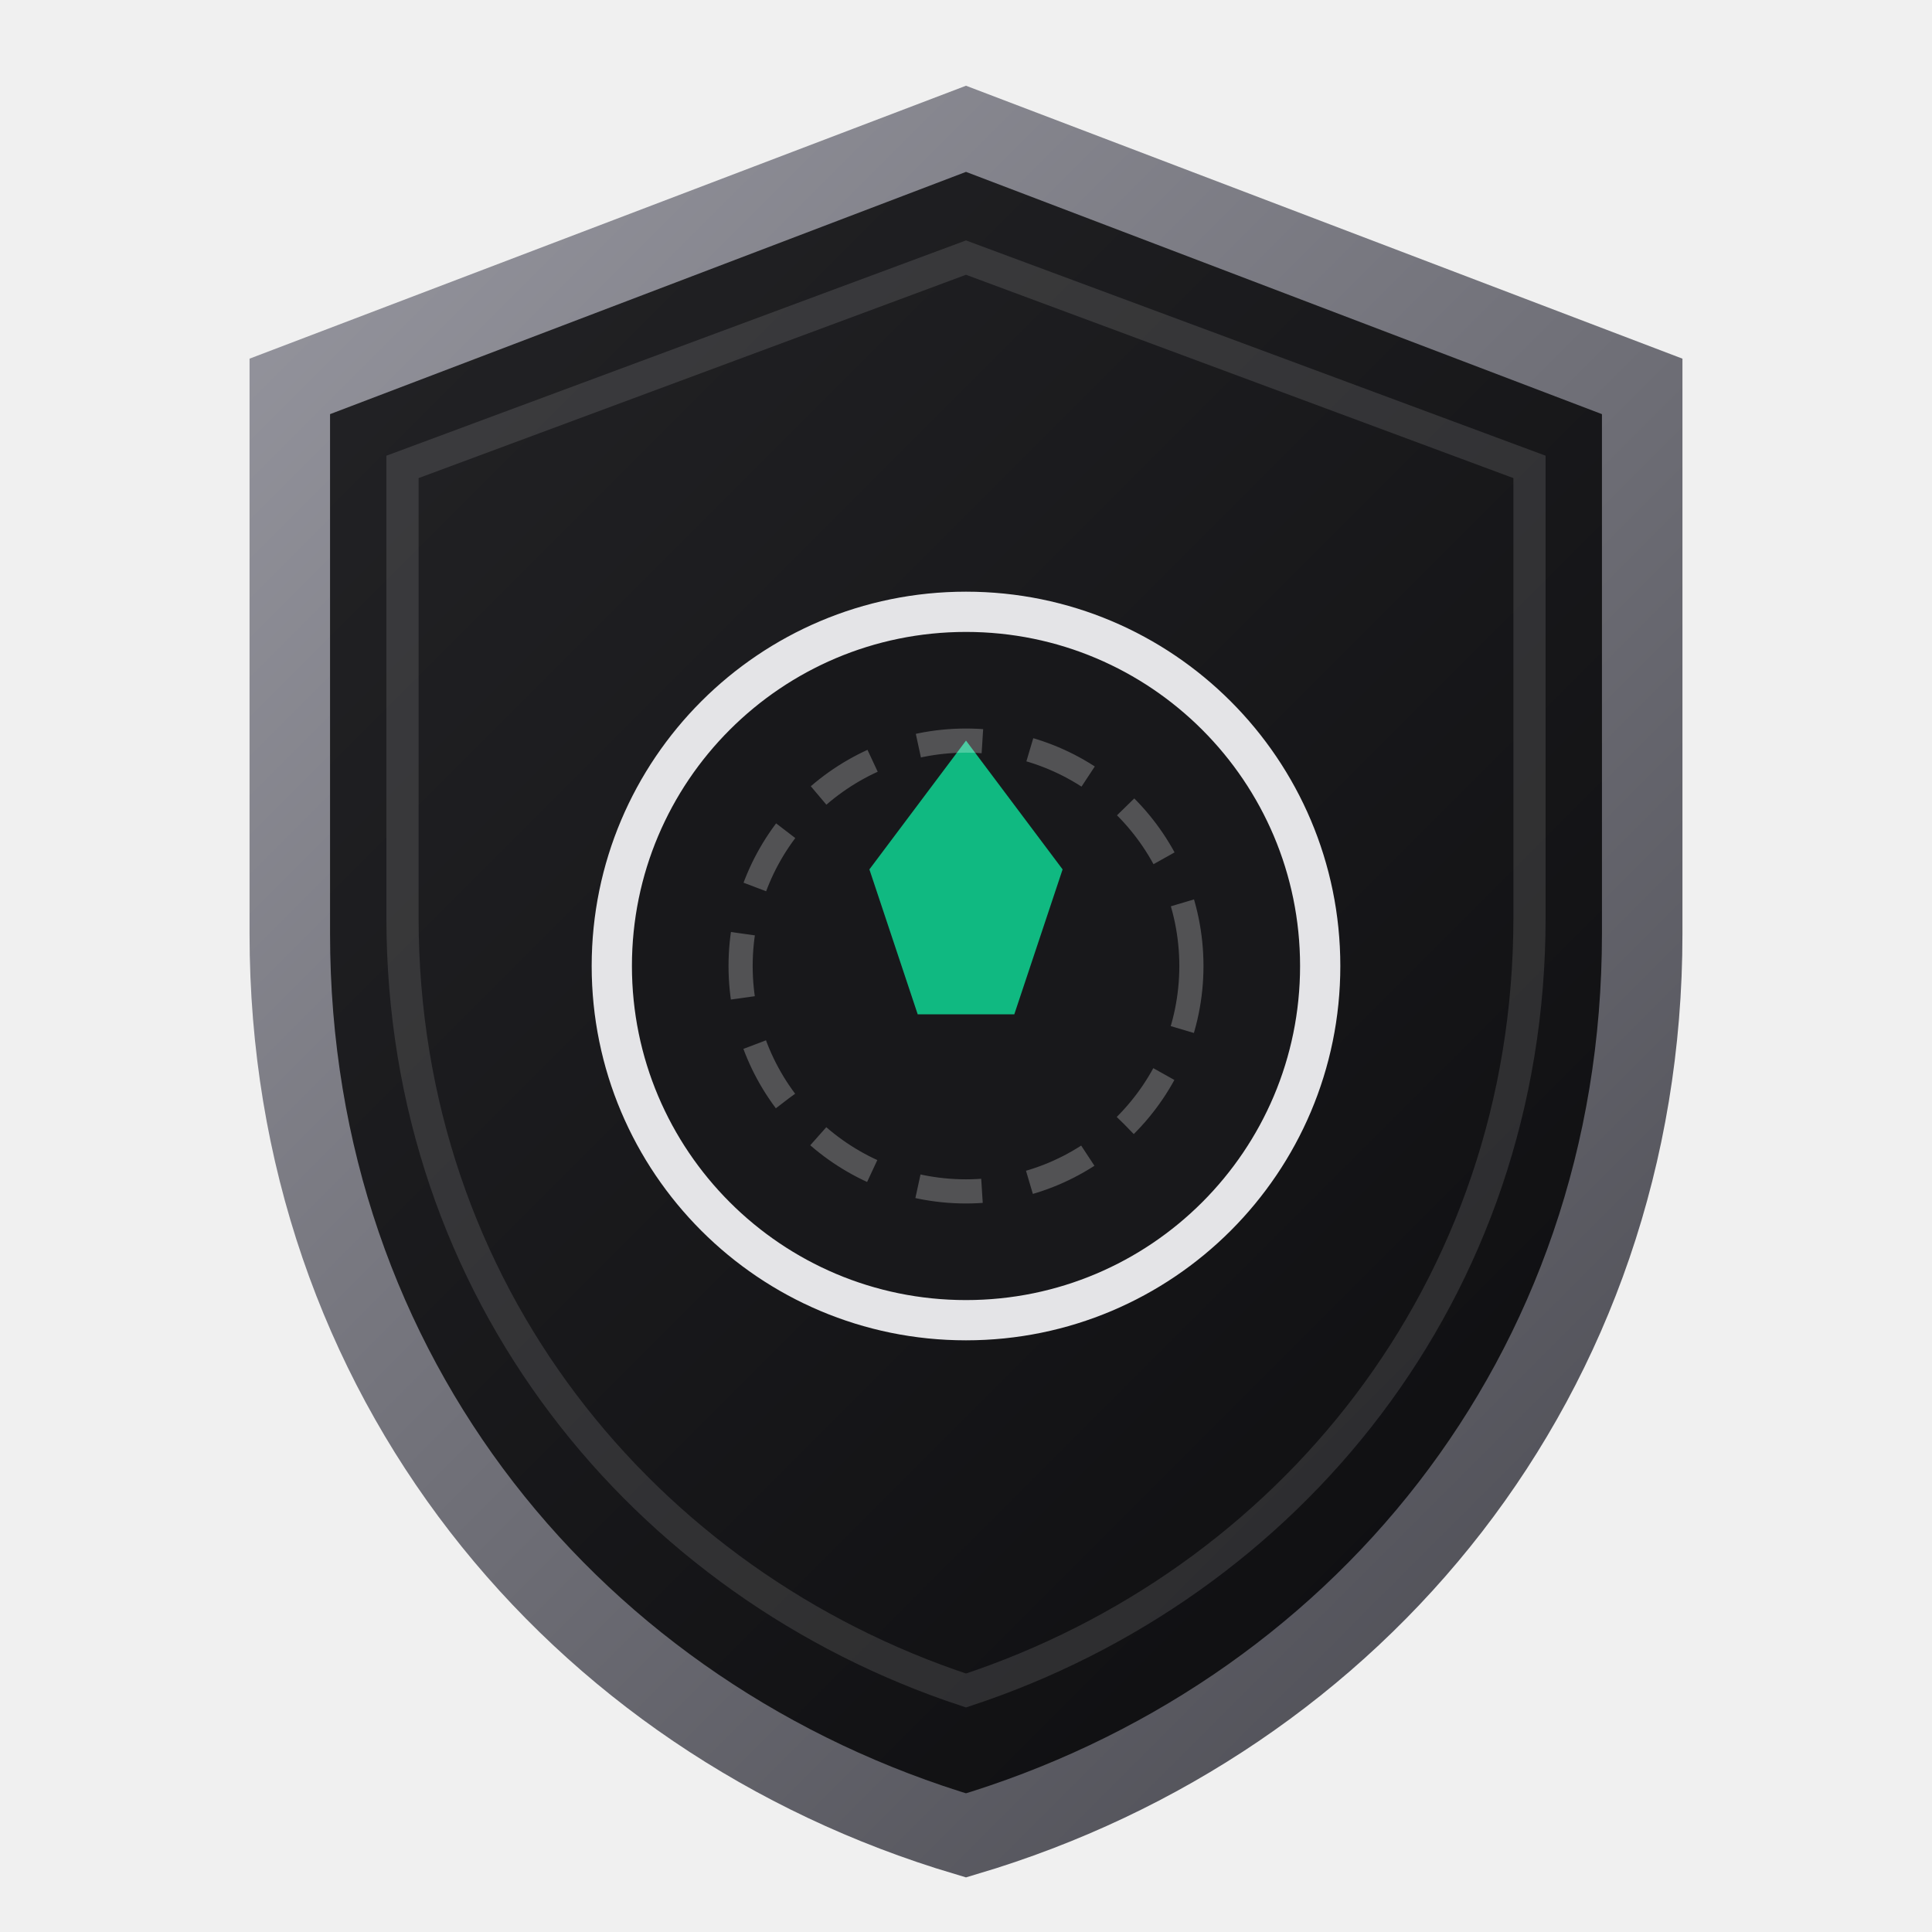
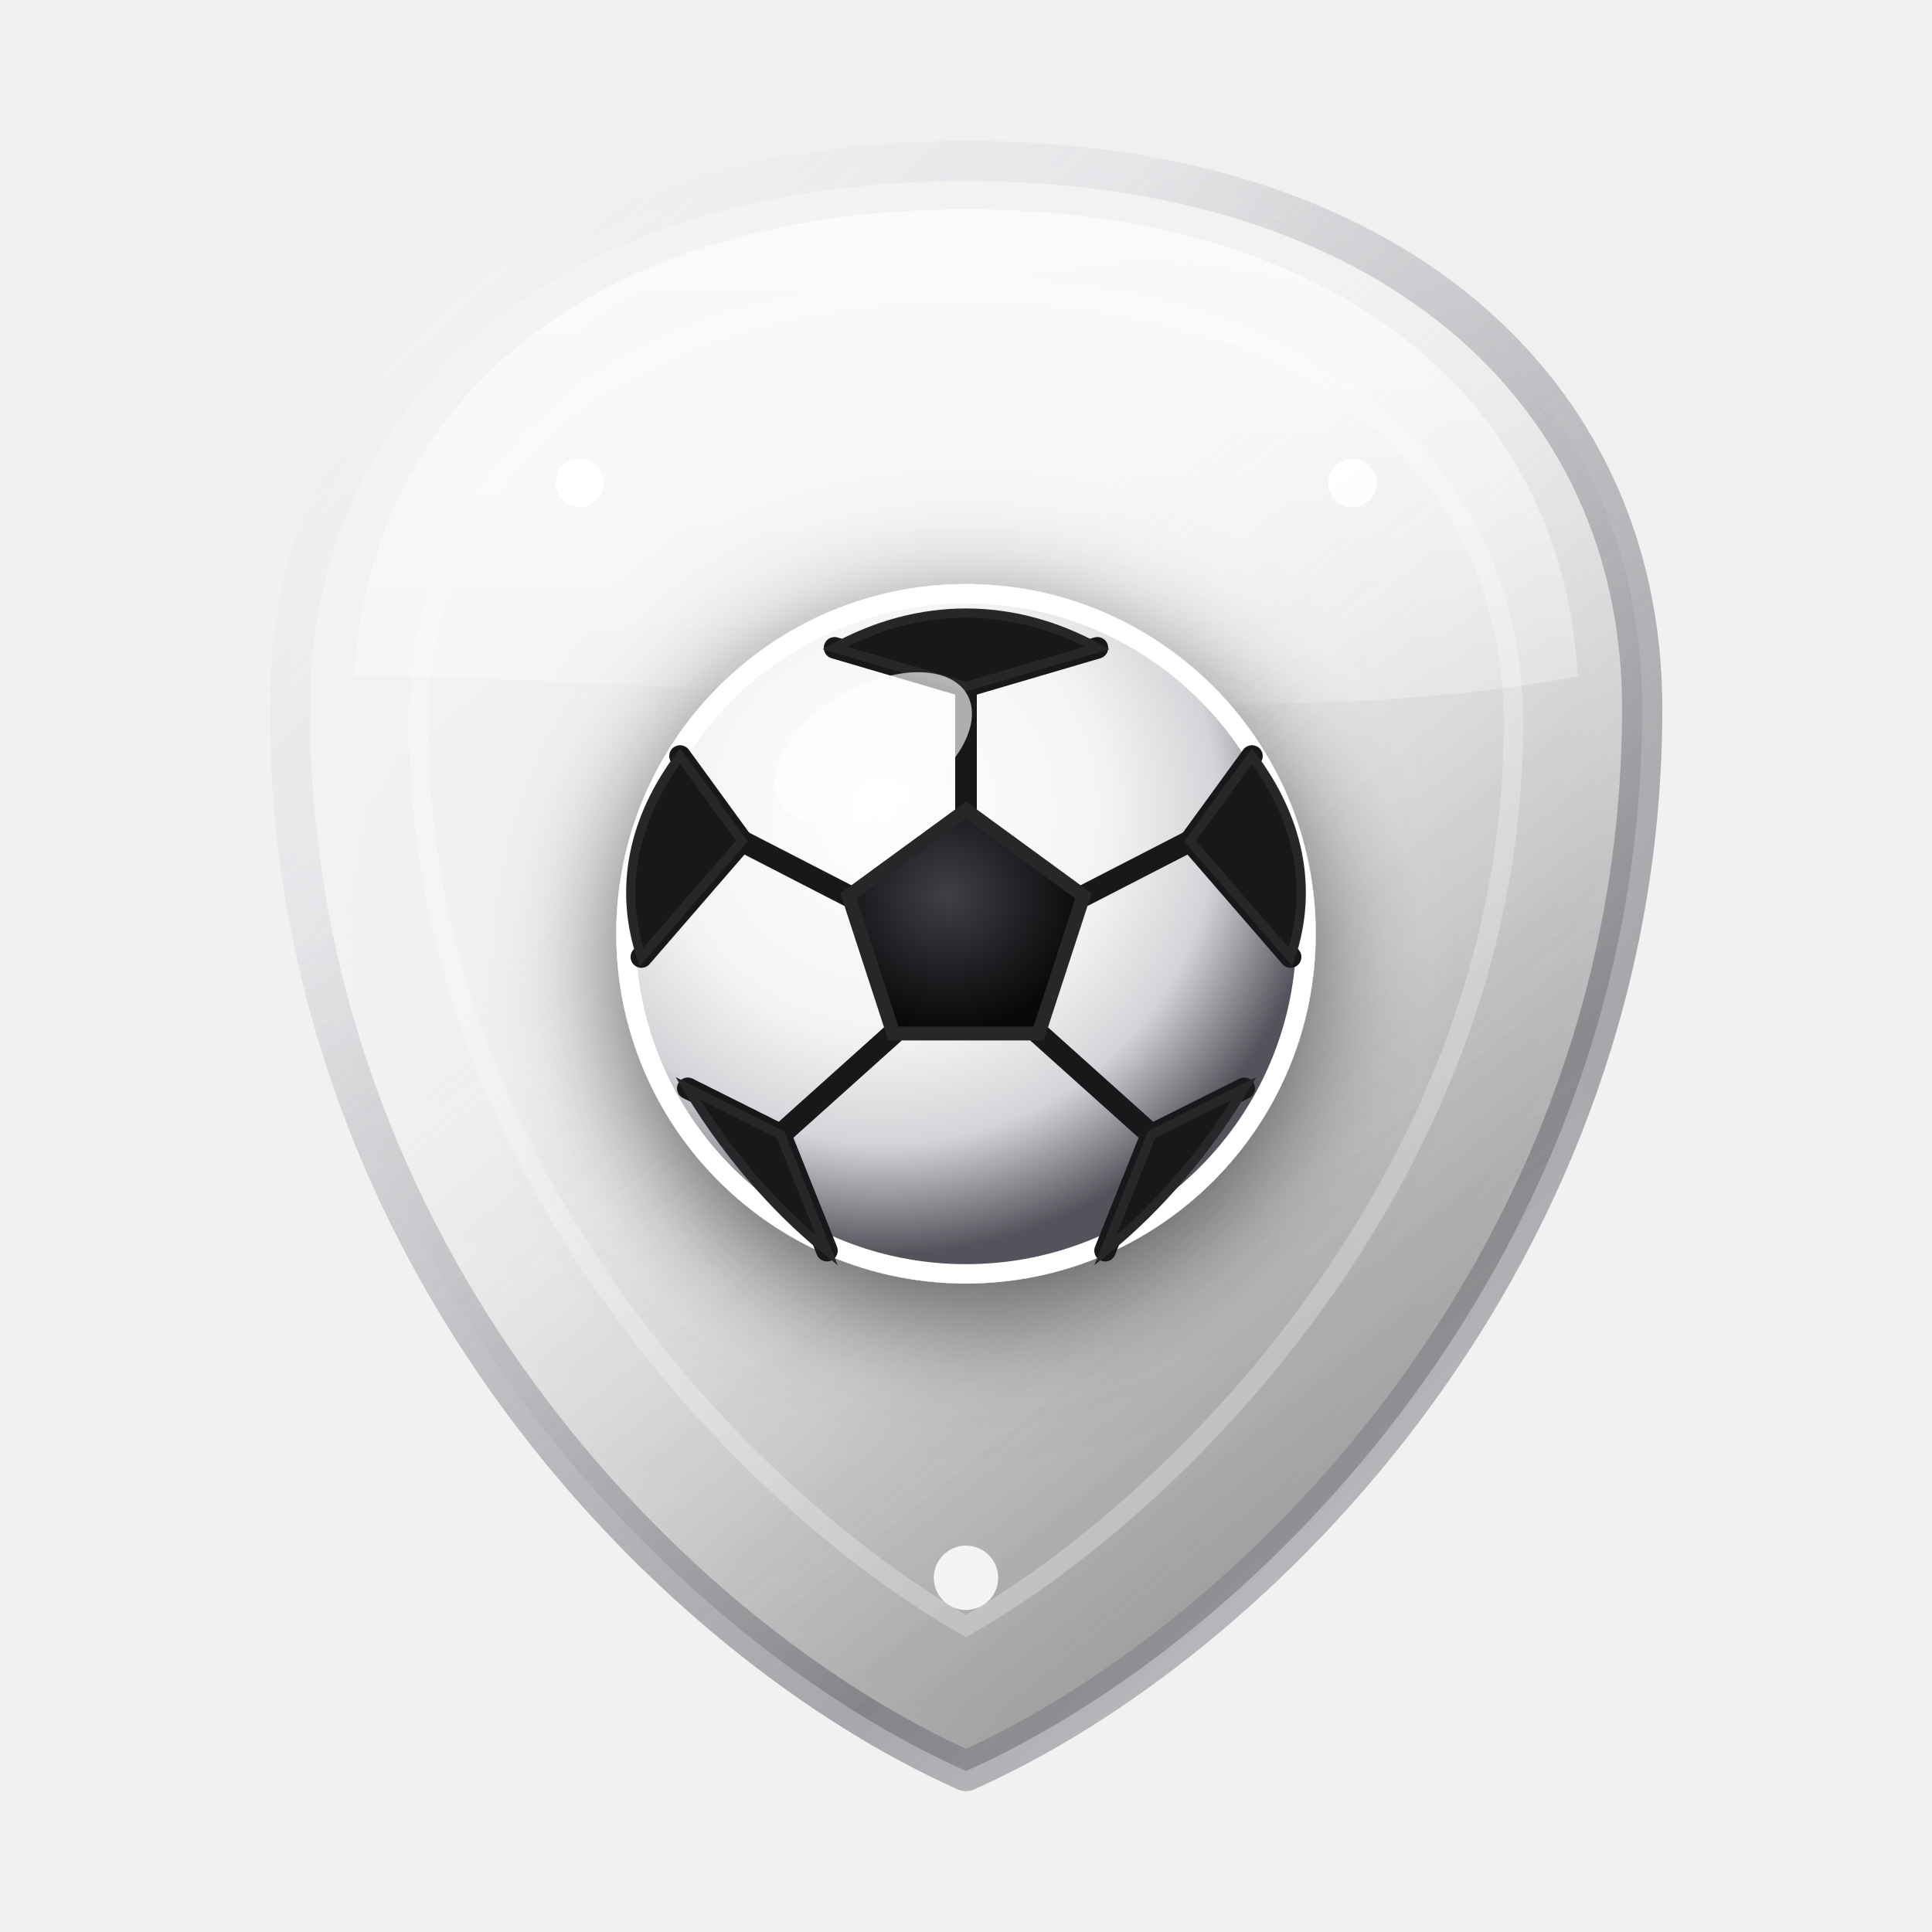
<svg xmlns="http://www.w3.org/2000/svg" viewBox="0 0 120 120" fill="none">
  <defs>
-     <linearGradient id="shieldGrad" x1="0" y1="0" x2="120" y2="120" gradientUnits="userSpaceOnUse">
-       <stop offset="0%" stop-color="#27272a" />
+     <linearGradient id="shieldRim" x1="10" y1="5" x2="110" y2="115" gradientUnits="userSpaceOnUse">
+       <stop offset="0%" stop-color="#ffffff" stop-opacity="0.95" />
+       <stop offset="30%" stop-color="#e4e4e7" stop-opacity="0.85" />
+       <stop offset="70%" stop-color="#71717a" stop-opacity="0.6" />
+       <stop offset="100%" stop-color="#ffffff" stop-opacity="0.8" />
+     </linearGradient>
+     <linearGradient id="shieldBody" x1="20" y1="10" x2="100" y2="110" gradientUnits="userSpaceOnUse">
+       <stop offset="0%" stop-color="#ffffff" stop-opacity="0.18" />
+       <stop offset="35%" stop-color="#ffffff" stop-opacity="0.05" />
+       <stop offset="75%" stop-color="#18181b" stop-opacity="0.4" />
+       <stop offset="100%" stop-color="#09090b" stop-opacity="0.65" />
+     </linearGradient>
+     <linearGradient id="specularGlint" x1="60" y1="12" x2="60" y2="65" gradientUnits="userSpaceOnUse">
+       <stop offset="0%" stop-color="#ffffff" stop-opacity="0.65" />
+       <stop offset="100%" stop-color="#ffffff" stop-opacity="0.0" />
+     </linearGradient>
+     <radialGradient id="ballSphereShield" cx="38%" cy="32%" r="65%">
+       <stop offset="0%" stop-color="#ffffff" />
+       <stop offset="50%" stop-color="#f4f4f5" />
+       <stop offset="75%" stop-color="#d4d4d8" />
+       <stop offset="100%" stop-color="#52525b" />
+     </radialGradient>
+     <radialGradient id="patchCenterShield" cx="42%" cy="38%" r="60%">
+       <stop offset="0%" stop-color="#3f3f46" />
+       <stop offset="70%" stop-color="#18181b" />
      <stop offset="100%" stop-color="#09090b" />
-     </linearGradient>
-     <linearGradient id="rimGrad" x1="0" y1="0" x2="120" y2="120" gradientUnits="userSpaceOnUse">
-       <stop offset="0%" stop-color="#a1a1aa" />
-       <stop offset="100%" stop-color="#3f3f46" />
-     </linearGradient>
+     </radialGradient>
+     <radialGradient id="coreGlow" cx="60" cy="58" r="32" gradientUnits="userSpaceOnUse">
+       <stop offset="0%" stop-color="#ffffff" stop-opacity="0.6" />
+       <stop offset="50%" stop-color="#ffffff" stop-opacity="0.15" />
+       <stop offset="100%" stop-color="#ffffff" stop-opacity="0" />
+     </radialGradient>
+     <filter id="glassGlow" x="-20%" y="-20%" width="140%" height="140%">
+       <feDropShadow dx="0" dy="8" stdDeviation="7" flood-color="#000000" flood-opacity="0.65" />
+       <feDropShadow dx="0" dy="2" stdDeviation="2" flood-color="#ffffff" flood-opacity="0.15" />
+     </filter>
  </defs>
-   <path d="M60 8L18 24V58C18 85.5 35.8 106.8 60 114C84.2 106.8 102 85.5 102 58V24L60 8Z" fill="url(#shieldGrad)" stroke="url(#rimGrad)" stroke-width="5" />
-   <path d="M60 16L25 29V57C25 80.2 40 98.4 60 105C80 98.4 95 80.2 95 57V29L60 16Z" stroke="#ffffff" stroke-opacity="0.12" stroke-width="2" />
-   <circle cx="60" cy="60" r="22" fill="#18181b" stroke="#e4e4e7" stroke-width="2.5" />
-   <polygon points="60,46 66,54 63,63 57,63 54,54" fill="#10b981" />
-   <circle cx="60" cy="60" r="14" stroke="#ffffff" stroke-opacity="0.25" stroke-width="1.5" stroke-dasharray="4 3" />
+   <g filter="url(#glassGlow)">
+     <path d="M60 10 C86 10 102 24 102 44 C102 78 78 102 60 110 C42 102 18 78 18 44 C18 24 34 10 60 10 Z" fill="url(#shieldBody)" stroke="url(#shieldRim)" stroke-width="2.5" stroke-linejoin="round" />
+   </g>
+   <path d="M60 13 C82 13 97 24 98 42 C78 46 42 42 22 42 C23 24 38 13 60 13 Z" fill="url(#specularGlint)" />
+   <path d="M60 18 C80 18 94 28 94 45 C94 72 74 93 60 101 C46 93 26 72 26 45 C26 28 40 18 60 18 Z" stroke="#ffffff" stroke-opacity="0.25" stroke-width="1.2" fill="none" />
+   <circle cx="60" cy="58" r="30" fill="url(#coreGlow)" />
+   <g transform="translate(60, 58) scale(0.48)">
+     <circle cx="0" cy="0" r="44" fill="url(#ballSphereShield)" stroke="#ffffff" stroke-width="2.5" filter="drop-shadow(0 4px 8px rgba(0,0,0,0.6))" />
+     <path d="M0 -16 L0 -32              M15.2 -4.9 L29 -12              M9.4 12.9 L24 26              M-9.4 12.9 L-24 26              M-15.2 -4.9 L-29 -12" stroke="#18181b" stroke-width="2.8" stroke-linecap="round" />
+     <path d="M-17 -37 L0 -32 L17 -37              M37 -23 L29 -12 L42 3              M36 20 L24 26 L18 41              M-18 41 L-24 26 L-36 20              M-42 3 L-29 -12 L-37 -23" stroke="#18181b" stroke-width="2.8" stroke-linecap="round" />
+     <polygon points="0,-16 15.2,-4.9 9.4,12.9 -9.4,12.9 -15.2,-4.9" fill="url(#patchCenterShield)" stroke="#27272a" stroke-width="1.8" />
+     <path d="M-17 -37 C-6 -43 6 -43 17 -37 L0 -32 Z" fill="#18181b" stroke="#27272a" stroke-width="1.2" />
+     <path d="M37 -23 C43 -15 45 -6 42 3 L29 -12 Z" fill="#18181b" stroke="#27272a" stroke-width="1.2" />
+     <path d="M36 20 C30 30 23 37 18 41 L24 26 Z" fill="#18181b" stroke="#27272a" stroke-width="1.2" />
+     <path d="M-18 41 C-23 37 -30 30 -36 20 L-24 26 Z" fill="#18181b" stroke="#27272a" stroke-width="1.2" />
+     <path d="M-42 3 C-45 -6 -43 -15 -37 -23 L-29 -12 Z" fill="#18181b" stroke="#27272a" stroke-width="1.2" />
+     <ellipse cx="-12" cy="-24" rx="14" ry="8" transform="rotate(-30 -12 -24)" fill="#ffffff" opacity="0.65" />
+   </g>
+   <circle cx="36" cy="30" r="1.5" fill="#ffffff" opacity="0.95" />
+   <circle cx="84" cy="30" r="1.5" fill="#ffffff" opacity="0.95" />
+   <circle cx="60" cy="98" r="2" fill="#ffffff" opacity="0.85" />
</svg>
